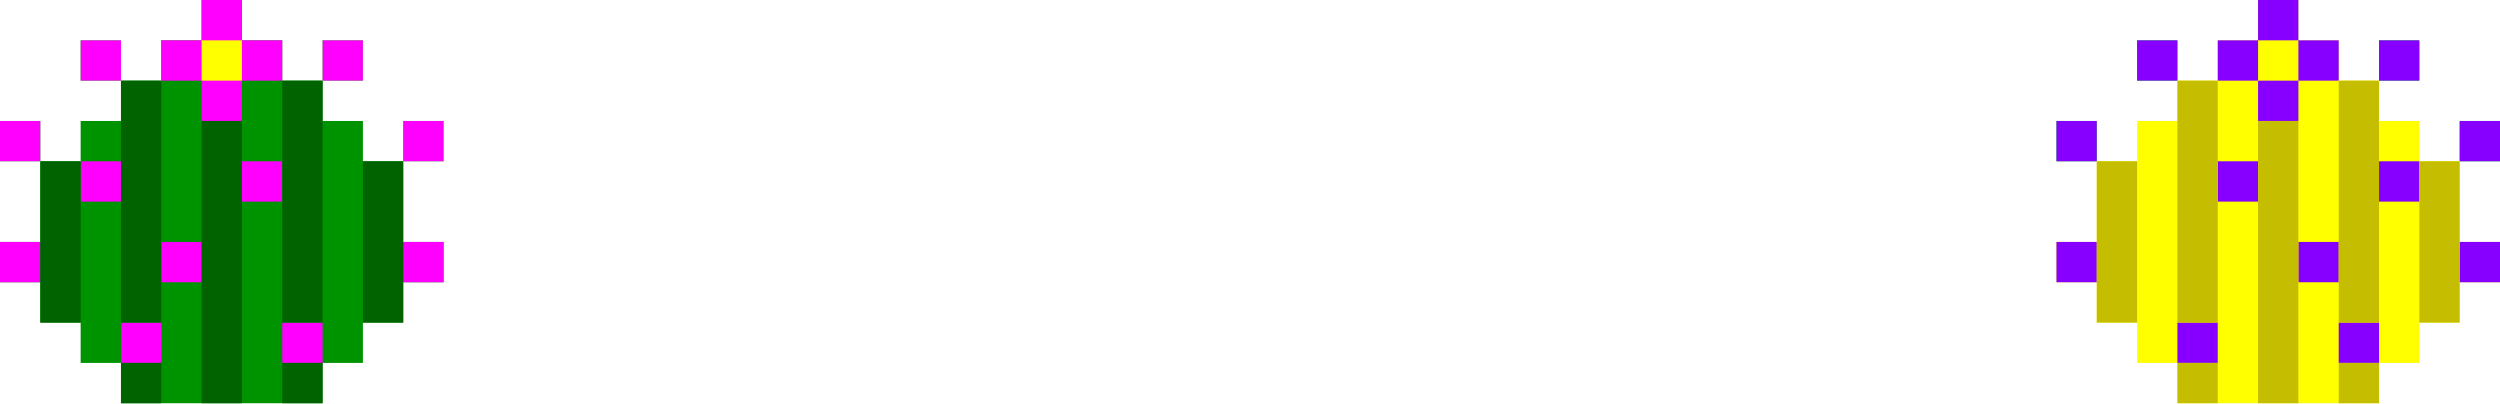
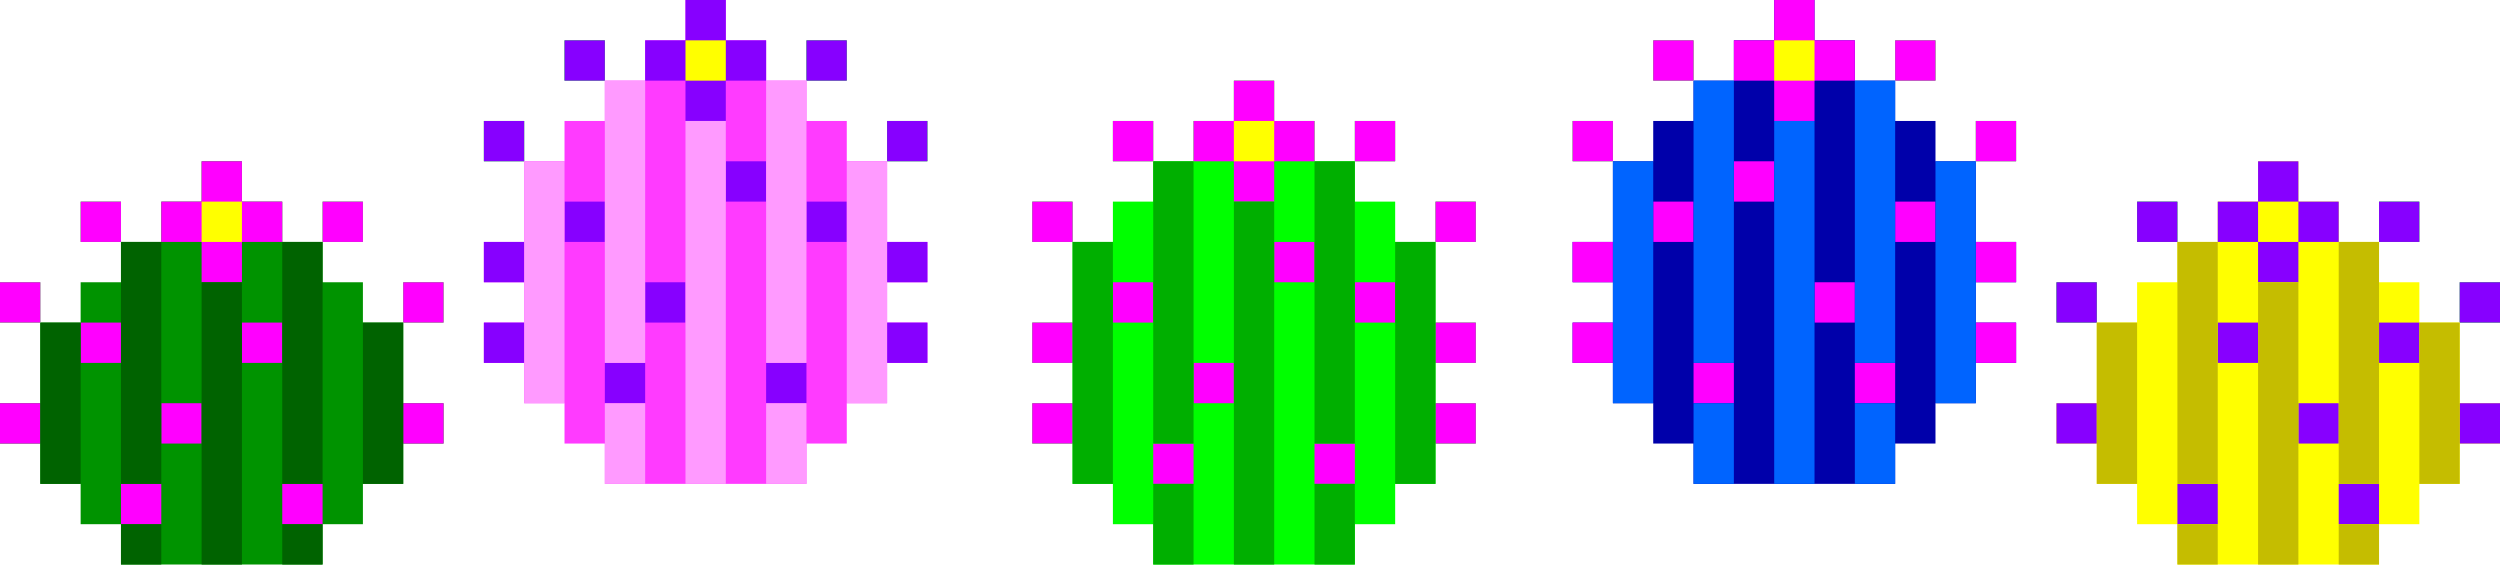
- <svg xmlns="http://www.w3.org/2000/svg" viewBox="0 0 62 10">
-   <path d="M11 4h-1V3h1v1zM3 2H2V1h1v1zm6 0H8V1h1v1zM1 4H0V3h1v1z" fill="#0f0" />
-   <path d="M1,6H0v1h1v1h1v1h1v1h5V9h1V8h1V7h1V6h-1V4H9V3H8V2H7V1H6V0H5v1H4v1H3v1H2v1H1V6z" fill="#009300" />
-   <path d="M6 3V2h1V1H6V0H5v1H4v1h1v1h1zm5 4h-1V6h1v1zm0-3h-1V3h1v1zM5 7H4V6h1v1zm2-2H6V4h1v1zM3 2H2V1h1v1zm6 0H8V1h1v1zM4 9H3V8h1v1zm4 0H7V8h1v1zM3 5H2V4h1v1zM1 7H0V6h1v1zm0-3H0V3h1v1z" fill="#f0f" />
-   <path d="M6 3H5v7h1V4 3zM4 2H3v6h1V3 2zm0 8H3V9h1v1zm4-8H7v6h1V3 2zm0 8H7V9h1v1zM1 4v4h1V4H1zm9 0H9v4h1V5 4z" fill="#006300" />
-   <path d="M6,2H5V1h1V2z" fill="#ff0" />
-   <path d="M52 4h-1V3h1v1zm8-2h-1V1h1v1zm-6 0h-1V1h1v1zm8 2h-1V3h1v1z" fill="#0f0" />
-   <path d="M53,4h-1v2h-1v1h1v1h1v1h1v1h5V9h1V8h1V7h1V6h-1V4h-1V3h-1V2h-1V1h-1V0h-1v1h-1v1h-1v1h-1V4z" fill="#ff0" />
-   <path d="M57 3V2h1V1h-1V0h-1v1h-1v1h1v1h1zm-5 4h-1V6h1v1zm0-3h-1V3h1v1zm6 3h-1V6h1v1zm-2-2h-1V4h1v1zm4-3h-1V1h1v1zm-6 0h-1V1h1v1zm5 7h-1V8h1v1zm-4 0h-1V8h1v1zm5-4h-1V4h1v1zm2 2h-1V6h1v1zm0-3h-1V3h1v1z" fill="#8700ff" />
-   <path d="M57 3h-1v7h1V4 3zm2-1h-1v6h1V3 2zm0 8h-1V9h1v1zm-4-8h-1v6h1V3 2zm0 8h-1V9h1v1zm6-6h-1v4h1V5 4zm-8 0h-1v4h1V5 4z" fill="#c5bd00" />
-   <path d="M57,2h-1V1h1V2z" fill="#ff0" />
+ <svg xmlns="http://www.w3.org/2000/svg" viewBox="0 0 62 14">
+   <path d="M11 8h-1V7h1v1zM3 6H2V5h1v1zm6 0H8V5h1v1zM1 8H0V7h1v1z" fill="#0f0" />
+   <path d="M1 10H0v1h1v1h1v1h1v1h5v-1h1v-1h1v-1h1v-1h-1V8H9V7H8V6H7V5H6V4H5v1H4v1H3v1H2v1H1v2z" fill="#009300" />
+   <path d="M6 7V6h1V5H6V4H5v1H4v1h1v1h1zm5 4h-1v-1h1v1zm0-3h-1V7h1v1zm-6 3H4v-1h1v1zm2-2H6V8h1v1zM3 6H2V5h1v1zm6 0H8V5h1v1zm-5 7H3v-1h1v1zm4 0H7v-1h1v1zM3 9H2V8h1v1zm-2 2H0v-1h1v1zm0-3H0V7h1v1z" fill="#f0f" />
+   <path d="M6 7H5v7h1V8 7zM4 6H3v6h1V7 6zm0 8H3v-1h1v1zm4-8H7v6h1V7 6zm0 8H7v-1h1v1zM1 8v4h1V8H1zm9 0H9v4h1V9 8z" fill="#006300" />
+   <path d="M6,6H5V5h1V6z" fill="#ff0" />
+   <path d="M52 8h-1V7h1v1zm8-2h-1V5h1v1zm-6 0h-1V5h1v1zm8 2h-1V7h1v1z" fill="#0f0" />
+   <path d="M53,8h-1v2h-1v1h1v1h1v1h1v1h5v-1h1v-1h1v-1h1v-1h-1V8h-1V7h-1V6h-1V5h-1V4h-1v1h-1v1h-1v1h-1V8z" fill="#ff0" />
+   <path d="M57 7V6h1V5h-1V4h-1v1h-1v1h1v1h1zm-5 4h-1v-1h1v1zm0-3h-1V7h1v1zm6 3h-1v-1h1v1zm-2-2h-1V8h1v1zm4-3h-1V5h1v1zm-6 0h-1V5h1v1zm5 7h-1v-1h1v1zm-4 0h-1v-1h1v1zm5-4h-1V8h1v1zm2 2h-1v-1h1v1zm0-3h-1V7h1v1z" fill="#8700ff" />
+   <path d="M57 7h-1v7h1V8 7zm2-1h-1v6h1V7 6zm0 8h-1v-1h1v1zm-4-8h-1v6h1V7 6zm0 8h-1v-1h1v1zm6-6h-1v4h1V9 8zm-8 0h-1v4h1V9 8z" fill="#c5bd00" />
+   <path d="M57,6h-1V5h1V6z" fill="#ff0" />
+   <path d="M40 4h-1V3h1v1zm8-2h-1V1h1v1zm-6 0h-1V1h1v1zm8 2h-1V3h1v1z" fill="#0f0" />
+   <use href="#B" fill="#00a" />
+   <path d="M45 3V2h1V1h-1V0h-1v1h-1v1h1v1h1zm-5 6h-1V8h1v1zm0-2h-1V6h1v1zm0-3h-1V3h1v1zm6 4h-1V7h1v1zm-2-3h-1V4h1v1zm4-3h-1V1h1v1zm-6 0h-1V1h1v1zm5 8h-1V9h1v1zm-4 0h-1V9h1v1zm5-4h-1V5h1v1zm2 3h-1V8h1v1zm0-2h-1V6h1v1zm0-3h-1V3h1v1zm-8 2h-1V5h1v1z" fill="#f0f" />
+   <path d="M45 3h-1v9h1V4 3zm2-1h-1v7h1V3 2zm0 8h-1v2h1v-1-1zm-4-8h-1v7h1V3 2zm0 8h-1v2h1v-1-1zm6-6h-1v6h1V5 4zm-8 0h-1v6h1V5 4z" fill="#0064ff" />
+   <path d="M45,2h-1V1h1V2z" fill="#ff0" />
+   <g fill="#0f0">
+     <path d="M36.6 6h-1V5h1v1zm-8-2h-1V3h1v1zm6 0h-1V3h1v1z" />
+     <path d="M27.6 6h-1v2h-1v1h1v1h-1v1h1v1h1v1h1v1h5v-1h1v-1h1v-1h1v-1h-1V9h1V8h-1V6h-1V5h-1V4h-1V3h-1V2h-1v1h-1v1h-1v1h-1v1z" />
+     <path d="M26.6,6h-1V5h1V6z" />
+   </g>
+   <path d="M31.6 5V4h1V3h-1V2h-1v1h-1v1h1v1h1zm5 6h-1v-1h1v1zm0-2h-1V8h1v1zm0-3h-1V5h1v1zm-6 4h-1V9h1v1zm2-3h-1V6h1v1zm-4-3h-1V3h1v1zm6 0h-1V3h1v1zm-5 8h-1v-1h1v1zm4 0h-1v-1h1v1zm-5-4h-1V7h1v1zm-2 3h-1v-1h1v1zm0-2h-1V8h1v1zm0-3h-1V5h1v1zm8 2h-1V7h1v1z" fill="#f0f" />
+   <path d="M31.6 5h-1v9h1V6 5zm-2-1h-1v7h1V5 4zm0 8h-1v2h1v-1-1zm4-8h-1v7h1V5 4zm0 8h-1v2h1v-1-1zm-6-6h-1v6h1V7 6zm8 0h-1v6h1V7 6z" fill="#00af00" />
+   <path d="M31.6,4h-1V3h1V4z" fill="#ff0" />
+   <path d="M23 4h-1V3h1v1zm-8-2h-1V1h1v1zm6 0h-1V1h1v1z" fill="#0f0" />
+   <use href="#B" x="-27" fill="#ff3bff" />
+   <path d="M13,4h-1V3h1V4z" fill="#0f0" />
+   <path d="M18 3V2h1V1h-1V0h-1v1h-1v1h1v1h1zm5 6h-1V8h1v1zm0-2h-1V6h1v1zm0-3h-1V3h1v1zm-6 4h-1V7h1v1zm2-3h-1V4h1v1zm-4-3h-1V1h1v1zm6 0h-1V1h1v1zm-5 8h-1V9h1v1zm4 0h-1V9h1v1zm-5-4h-1V5h1v1zm-2 3h-1V8h1v1zm0-2h-1V6h1v1zm0-3h-1V3h1v1zm8 2h-1V5h1v1z" fill="#8700ff" />
+   <path d="M18 3h-1v9h1V4 3zm-2-1h-1v7h1V3 2zm0 8h-1v2h1v-1-1zm4-8h-1v7h1V3 2zm0 8h-1v2h1v-1-1zm-6-6h-1v6h1V5 4zm8 0h-1v6h1V5 4z" fill="#ff9aff" />
+   <path d="M18,2h-1V1h1V2z" fill="#ff0" />
+   <defs>
+     <path id="B" d="M41 4h-1v2h-1v1h1v1h-1v1h1v1h1v1h1v1h5v-1h1v-1h1V9h1V8h-1V7h1V6h-1V4h-1V3h-1V2h-1V1h-1V0h-1v1h-1v1h-1v1h-1v1z" />
+   </defs>
</svg>
